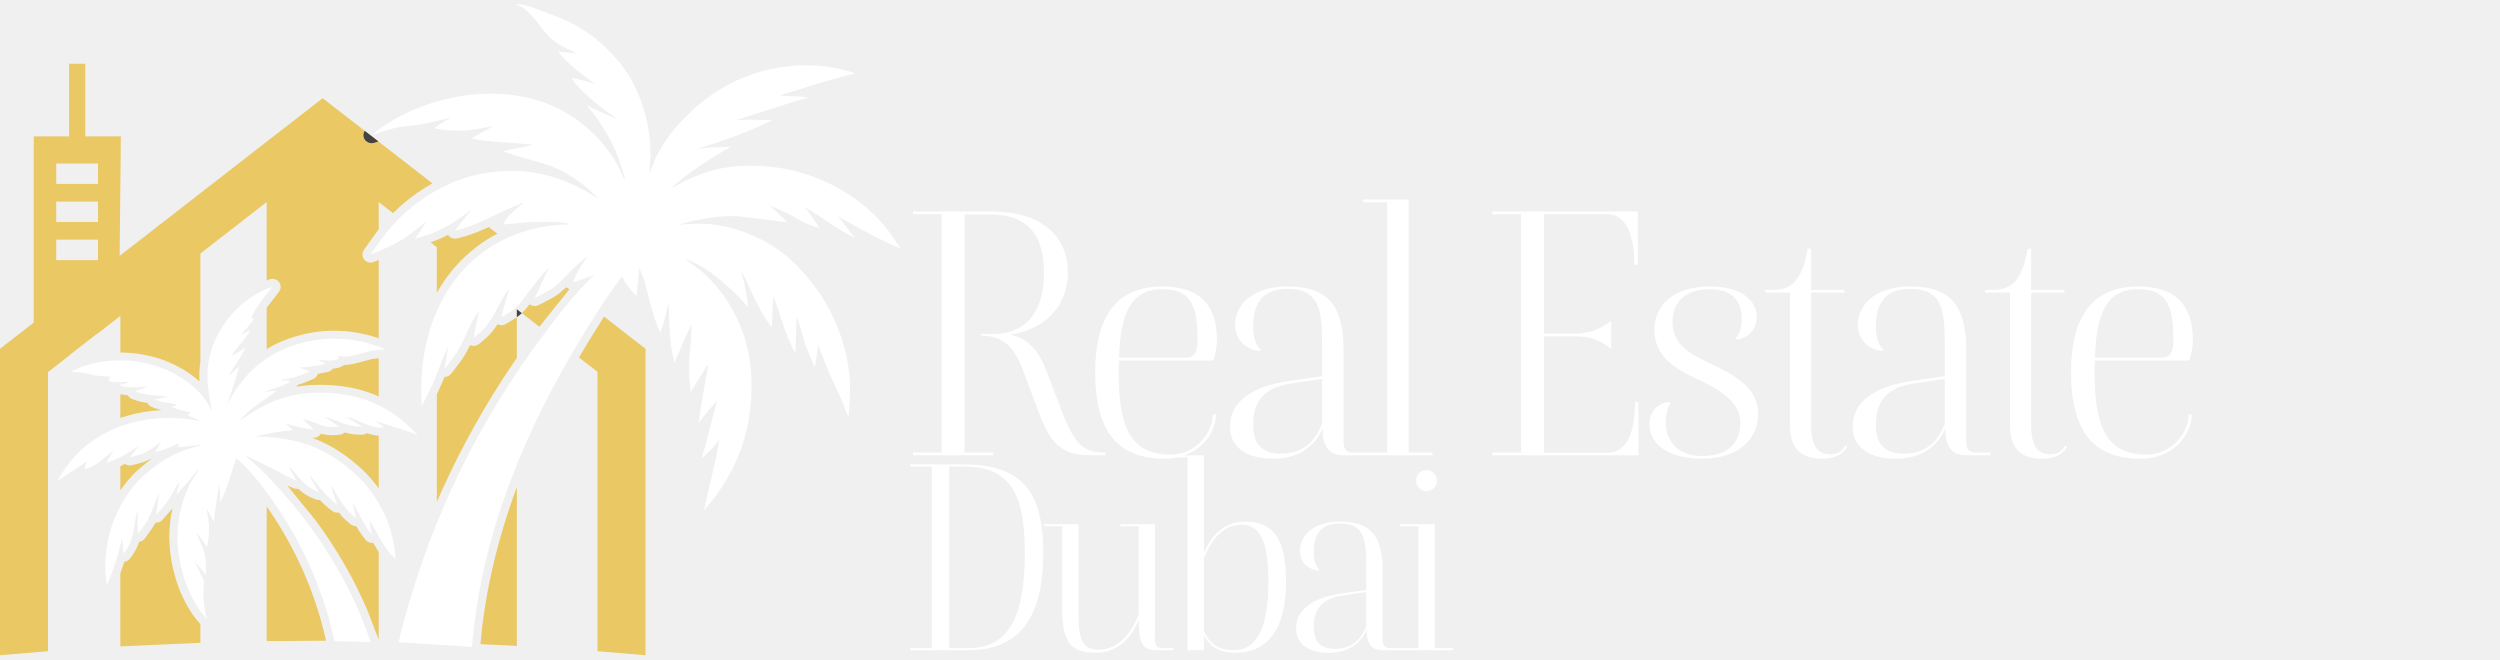
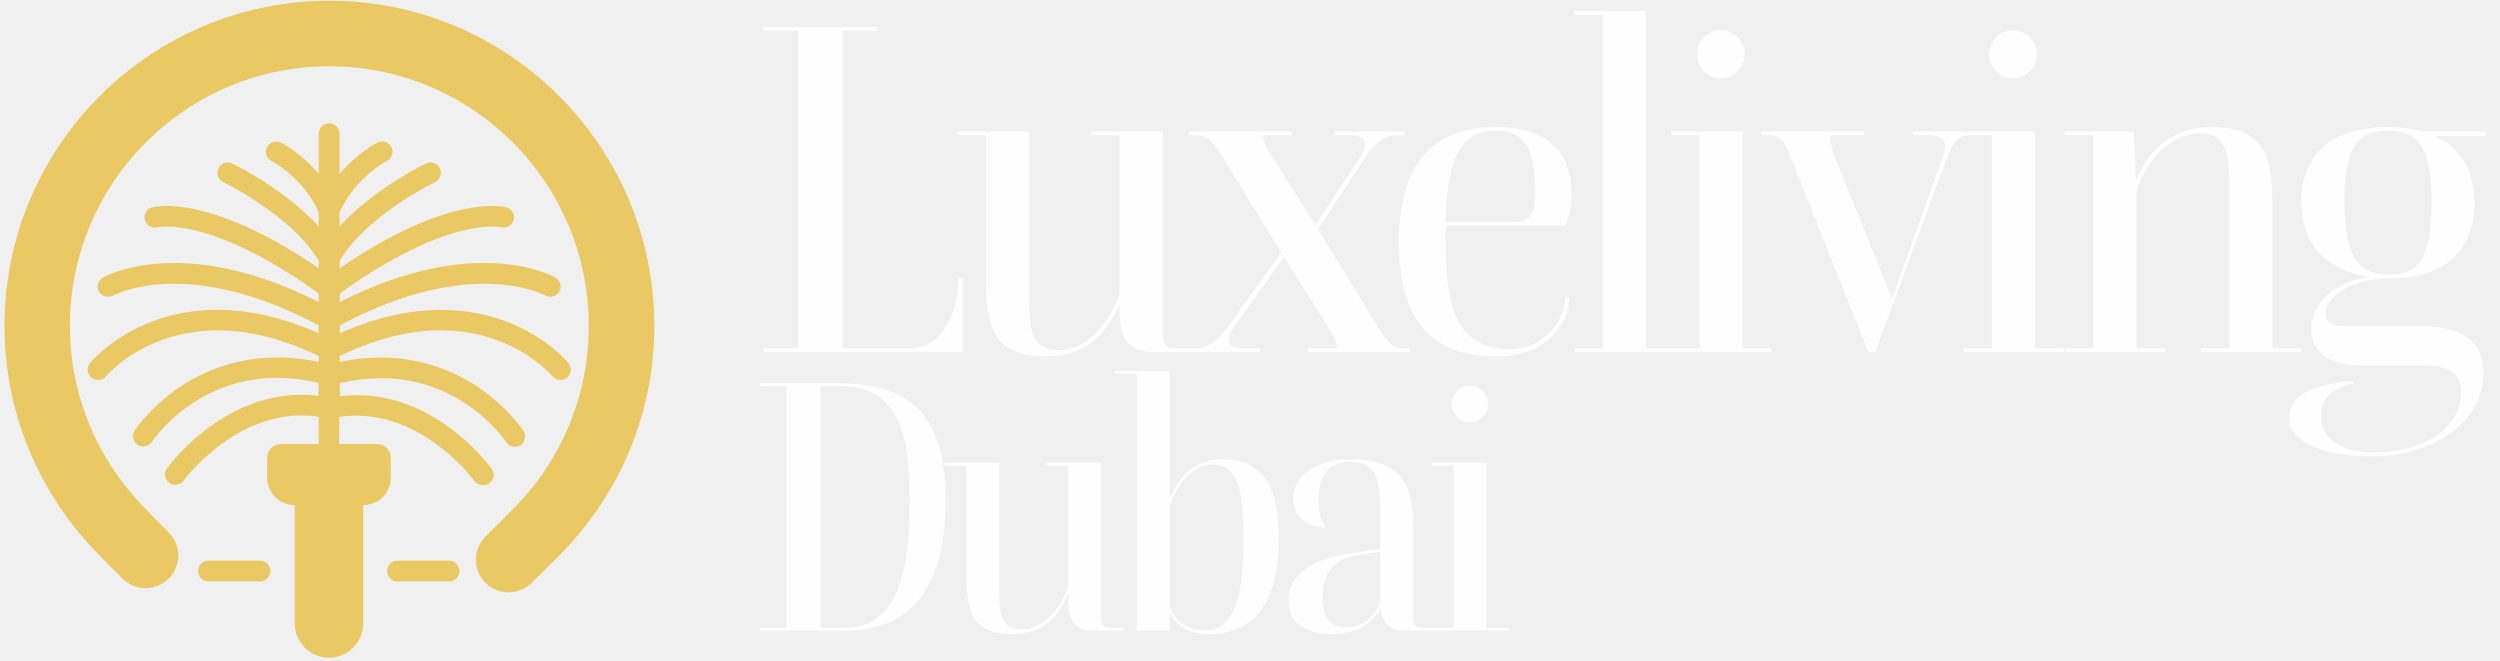
- <svg xmlns="http://www.w3.org/2000/svg" width="220" height="58" fill="none">
-   <g clip-path="url(#A)">
-     <g fill="#eac863">
-       <path d="M42.299 56.464c.4-4.409 1.47-8.981 3.182-13.595v13.972l-.989-.052-2.213-.103.02-.223zm-13.767-.762l.16.68h-.288l-4.937.04V44.555l.316.468.584.889.557.916.53.934.494.944.465.962.153.333.281.638.403.989.37 1.003.338 1.013.304 1.02.271 1.037zm4.146-24.092l.647-.093v3.369a10.69 10.69 0 0 0-1.406-.52 12.76 12.76 0 0 0-3.063-.49l-.724-.015-.962.032-1.085.125.05-.072a.52.52 0 0 0 .037-.065c.441-.124.851-.299 1.251-.468l.136-.058c.2-.085.347-.252.407-.452l.904-.183a.71.71 0 0 0 .414-.276c.393-.03.697-.123.942-.283l.066-.048.071.001c.441 0 .985-.142 1.55-.303l.097-.027.67-.175zm-.393 6.51c.326.11.67.199 1.041.225v4.634l-.161-.218-.178-.231-.186-.225-.188-.22-.191-.213-.17-.18-.033-.035-.064-.065-.131-.131-.163-.157-.05-.046-.136-.125-.078-.07c-1.321-1.174-2.67-2.002-4.124-2.529l-.041-.016.136.011h.054a.72.72 0 0 0 .628-.365c.28.079.598.132.998.132a5.31 5.31 0 0 0 .677-.046.72.72 0 0 0 .407-.193c.402.116.849.197 1.385.197l.17-.003a.73.73 0 0 0 .401-.132v.001zm.543 9.65l.497.799v7.739c-.002-.008-.004-.017-.007-.025l-.941-2.469c-1.171-2.776-2.71-5.463-4.575-7.984l-2.528-3.11.555.245a.7.7 0 0 0 .271.053c.048 0 .096-.004.141-.014a4.03 4.03 0 0 0 .578.466 4.46 4.46 0 0 0 1.013.492c.079.027.159.041.239.041a.66.66 0 0 0 .077-.004c.3.317.645.637 1.089.969.128.096.281.144.435.144a.81.81 0 0 0 .143-.014 5.5 5.5 0 0 0 1.082 1.065c.127.093.277.141.428.141l.03-.001c.237.425.5.837.838 1.224a.72.72 0 0 0 .545.247l.088-.004zm-22.237-6.744l.411-.204a.73.73 0 0 0 .431.142c.059 0 .117-.007.176-.023.836-.207 1.262-.34 1.66-.556l.036.021-.314.237-.952.793c-.01.008-.02.017-.029.027-.531.523-1.005 1.091-1.419 1.697v-2.133zm2.762-4.867c-.952.107-1.881.317-2.762.62v-2.094c.214.049.433.083.658.103.076.134.196.244.345.309.477.201.937.299 1.376.358.066.132.174.247.314.318a3.53 3.53 0 0 0 .954.314l-.885.072zm2.143 14.882c.465 1.499 1.242 2.91 2.138 3.886v1.639l-7.044.319v-6.428l.353-1.022a.73.73 0 0 0 .484-.264c.412-.509.658-1.006.818-1.491.191-.024.37-.123.49-.282.357-.474.681-.916.951-1.406l.061.003a.73.73 0 0 0 .53-.23l.054-.058.857-.981c-.471 2.008-.368 4.123.308 6.314zm22.56-34.904a15.84 15.84 0 0 0-3.472 2.619l-1.259-.979v2.398L32.086 21.9l-.06.089-.014.021c-.173.261-.153.603.049.843.14.166.344.257.554.257a.72.72 0 0 0 .276-.054l.435-.179v6.887c-.484-.165-.974-.299-1.462-.402-.812-.172-1.639-.258-2.455-.258a11.53 11.53 0 0 0-2.331.234 12.51 12.51 0 0 0-2.133.64c-.517.206-1.009.451-1.477.734v-3.631l1.056-1.371c.211-.242.233-.593.053-.86-.137-.2-.363-.314-.598-.314a.76.76 0 0 0-.229.037l-.283.1v-6.896l-5.832 4.531v9.477a8.66 8.66 0 0 0-.081 1.771c-1.075-.95-2.487-1.722-3.923-2.116-.007-.003-.014-.004-.021-.006a11.76 11.76 0 0 0-3.018-.42v-3.242l-.116.09-1.98 1.539L6.182 31.2l-1.956 1.52v24.585L0 57.659V30.693l2.969-2.308 7.56-5.874.061-.048 1.62-1.251 11.255-8.746 1.506-1.167 3.423-2.656 3.422 2.656.278.216 1.201.928.029.023 4.731 3.672zm5.705 4.427c-1.203.628-2.298 1.447-3.281 2.455a13.05 13.05 0 0 0-2.041 2.765v-4.031l-.545-.424c.571-.199 1.063-.416 1.527-.661a.73.73 0 0 0 .612.335.71.71 0 0 0 .153-.015c1.012-.217 1.937-.596 2.822-1.006l.752.583zm1.1 7.736l.62-.39v3.586l-.368.538-.879 1.325-.717 1.134-.091.145-.037.062-.824 1.36-.789 1.378-.762 1.399-.067.125-.664 1.279-.697 1.42-.671 1.439-.475 1.077V34.71l.066-.137.49-1.107.118-.296h.007a.72.72 0 0 0 .565-.271l.056-.069.677-.871c.298-.404.524-.759.712-1.115l.241-.482a.73.73 0 0 0 .777-.087l.05-.041c.354-.286.721-.583 1.046-.967a6.63 6.63 0 0 0 .538-.734.72.72 0 0 0 .737-.025l.343-.209zm5.227-2.82l-2.624 3.273-.485-.376-1.058-.82a5.97 5.97 0 0 0 .685-.788c.131.107.294.162.46.162a.73.73 0 0 0 .355-.093l.54-.282c.442-.224.901-.455 1.309-.785l.56-.493.039.03.211.165.008.007zm6.717 5.212v26.967l-4.226-.352V32.721l-1.627-1.263.781-1.312 1.423-2.285 2.585 2.005 1.064.826z" />
+ <svg xmlns="http://www.w3.org/2000/svg" width="996" height="263" viewBox="0 0 996 263" fill="none">
+   <g clip-path="url(#clip0_149_220)">
+     <g clip-path="url(#clip1_149_220)">
+       <path fill-rule="evenodd" clip-rule="evenodd" d="M-18.113 117.333C-11.094 41.136 53.189 -18.739 131.251 -18.748C131.245 -18.748 131.239 -18.748 131.233 -18.748C53.088 -18.748 -11.099 41.017 -18.113 117.333ZM142.712 -18.315C220.059 -12.444 281.206 52.432 281.216 131.252C281.216 131.246 281.216 131.24 281.216 131.235C281.216 52.264 220.182 -12.452 142.712 -18.315ZM83.046 231.639H103.591C105.874 231.639 107.728 229.784 107.728 227.501C107.728 225.219 105.874 223.364 103.591 223.364H83.046C80.764 223.364 78.909 225.219 78.909 227.501C78.909 229.784 80.764 231.639 83.046 231.639ZM158.376 231.639H178.921C181.204 231.639 183.058 229.784 183.058 227.501C183.058 225.219 181.204 223.364 178.921 223.364H158.376C156.094 223.364 154.239 225.219 154.239 227.501C154.239 229.784 156.094 231.639 158.376 231.639ZM188.901 191.468L188.908 191.477C189.693 192.619 190.977 193.189 192.546 193.261C193.402 193.261 194.258 192.975 194.971 192.476C196.826 191.192 197.254 188.624 195.899 186.769C195.883 186.75 195.851 186.706 195.801 186.64C194.913 185.462 188.594 177.072 177.994 169.577C164.511 160.018 149.888 156.024 135.406 157.878V152.671C153.383 148.462 169.79 150.959 184.2 159.947C195.685 167.152 201.606 175.997 201.677 176.14C202.462 177.353 203.746 177.995 205.101 177.995C205.814 177.995 206.599 177.781 207.312 177.353C209.238 176.069 209.738 173.572 208.525 171.646L208.517 171.634C208.136 171.061 201.645 161.308 188.837 153.17C177.708 146.108 159.66 139.117 135.335 144.182V141.828C158.305 130.771 179.42 128.631 198.11 135.55C211.881 140.62 219.335 149.045 220.03 149.831C220.059 149.864 220.076 149.883 220.081 149.889C220.937 150.887 222.079 151.387 223.291 151.387C224.219 151.387 225.146 151.101 225.931 150.459C227.643 149.033 227.928 146.465 226.502 144.681L226.499 144.679C226.111 144.212 217.694 134.111 201.463 127.989C187.553 122.781 165.082 119.571 135.406 132.768V129.63C162.3 115.22 182.916 112.652 195.613 113.08C209.269 113.57 216.875 117.497 217.284 117.709L217.299 117.717C219.225 118.787 221.793 118.073 222.863 116.147C223.934 114.221 223.291 111.724 221.294 110.583C219.939 109.798 189.122 93.034 135.335 120.356V116.932C178.35 86.044 199.18 90.395 199.608 90.538C201.748 91.109 204.031 89.824 204.602 87.684C205.244 85.473 203.96 83.19 201.748 82.62C200.821 82.334 179.206 76.841 135.335 106.874V103.877C140.471 95.103 149.674 87.399 157.734 81.835C165.836 76.248 172.844 72.78 173.267 72.57L173.285 72.561C175.354 71.563 176.21 69.137 175.212 67.069C174.213 65 171.787 64.144 169.719 65.142C168.649 65.642 148.675 75.415 135.264 90.252V84.474C141.827 70.493 153.882 64.215 154.096 64.144C156.094 63.145 156.95 60.72 155.951 58.651C154.952 56.654 152.456 55.797 150.458 56.796C149.959 57.01 142.397 60.862 135.264 69.351V53.301C135.264 51.018 133.409 49.163 131.126 49.163C128.844 49.163 126.989 51.018 126.989 53.301V69.351C119.927 60.862 112.294 57.01 111.866 56.796C109.868 55.797 107.372 56.654 106.373 58.651C105.374 60.648 106.159 63.145 108.228 64.144C108.231 64.147 108.268 64.168 108.335 64.205C109.55 64.878 120.769 71.088 126.989 84.474V90.252C113.759 75.692 94.278 66.009 92.61 65.18C92.578 65.164 92.553 65.152 92.534 65.142C90.465 64.144 88.04 65 87.041 67.069C86.043 69.137 86.898 71.563 88.967 72.561C88.971 72.563 88.978 72.567 88.988 72.572C89.888 73.016 116.555 86.182 126.989 103.877V106.874C83.118 76.841 61.503 82.334 60.576 82.62C58.436 83.19 57.08 85.473 57.722 87.684C58.293 89.824 60.504 91.109 62.716 90.538C62.93 90.466 83.76 85.83 126.989 116.932V120.356C73.131 93.034 42.385 109.798 41.03 110.583C39.032 111.653 38.391 114.15 39.461 116.147C40.531 118.073 43.027 118.787 45.025 117.717C45.03 117.717 45.07 117.697 45.146 117.66C46.169 117.164 53.626 113.545 66.711 113.08C79.48 112.652 100.096 115.22 126.918 129.63V132.768C97.242 119.571 74.772 122.71 60.861 127.989C44.63 134.111 36.213 144.212 35.825 144.679L35.822 144.681C34.396 146.465 34.681 149.033 36.393 150.459C37.178 151.101 38.105 151.387 39.032 151.387C40.245 151.387 41.458 150.887 42.243 149.889C42.245 149.887 42.253 149.877 42.269 149.859C42.766 149.29 50.298 140.673 64.214 135.55C82.904 128.702 104.019 130.771 126.989 141.828V144.182C102.592 139.046 84.473 146.037 73.345 153.099C60.59 161.132 54.1 170.906 53.669 171.555L53.656 171.575C52.444 173.429 52.943 175.997 54.869 177.21C55.511 177.638 56.296 177.852 57.08 177.852C58.364 177.852 59.72 177.21 60.505 175.997C60.508 175.994 60.529 175.964 60.568 175.91C61.234 174.964 67.119 166.619 77.982 159.804C92.391 150.816 108.87 148.319 126.918 152.528V157.736C112.508 155.881 97.884 159.876 84.402 169.435C73.801 176.929 67.482 185.319 66.595 186.497C66.545 186.564 66.512 186.607 66.497 186.626C65.141 188.41 65.569 190.978 67.424 192.333C68.209 192.833 68.993 193.118 69.849 193.118C71.133 193.118 72.417 192.547 73.202 191.406L73.209 191.396C73.705 190.73 95.595 161.333 126.989 166.01V176.925H111.866C108.87 176.925 106.444 179.35 106.444 182.346V190.407C106.444 196.328 111.295 201.179 117.216 201.179H117.43V248.403C117.43 255.893 123.565 262.028 131.055 262.028C138.545 262.028 144.68 255.964 144.68 248.403V201.179H144.894C150.815 201.179 155.666 196.399 155.666 190.407V182.346C155.666 179.35 153.24 176.925 150.244 176.925H135.121V166.082C137.404 165.725 139.687 165.582 141.898 165.582C169.603 165.582 188.439 190.849 188.901 191.468ZM218.298 225.789L222.792 221.295C247.189 196.827 260.671 164.37 260.671 129.772C260.671 58.366 202.676 0.299 131.269 0.299C59.862 0.299 1.796 58.366 1.796 129.772C1.796 146.536 5.006 162.943 11.14 178.137C17.275 193.403 26.335 207.385 37.962 219.512L44.169 225.932C44.311 226.075 44.454 226.217 44.668 226.36L48.806 230.498C51.231 232.923 54.512 234.278 58.008 234.278C61.503 234.278 64.785 232.923 67.21 230.498C72.275 225.433 72.275 217.158 67.21 212.093L60.932 205.816L56.724 201.393C38.105 182.061 27.833 156.594 27.833 129.772C27.833 72.775 74.201 26.407 131.198 26.407C188.195 26.407 234.562 72.775 234.562 129.772C234.562 157.379 223.862 183.345 204.316 202.891L193.402 213.805C188.337 218.87 188.337 227.145 193.402 232.21C195.899 234.706 199.323 235.99 202.604 235.99C205.886 235.99 209.238 234.778 211.807 232.21L218.155 225.932C218.183 225.905 218.21 225.888 218.233 225.874C218.271 225.85 218.298 225.833 218.298 225.789Z" fill="#EAC863" />
+       <path d="M253.79 128.626C253.79 161.012 241.163 191.473 218.265 214.371L213.699 218.937L213.557 219.079L207.351 225.286C205.496 227.14 202.428 227.14 200.502 225.286C198.648 223.431 198.648 220.363 200.502 218.437L211.417 207.523C232.461 186.479 244.088 158.444 244.088 128.626C244.088 67.064 194.011 17.058 132.52 17.058C71.029 17.058 20.952 67.135 20.952 128.626C20.952 157.588 32.009 185.052 52.125 205.954L56.405 210.376C56.405 210.376 56.477 210.376 56.477 210.448L62.754 216.797C64.609 218.651 64.609 221.719 62.754 223.645C60.899 225.5 57.832 225.5 55.906 223.645L51.34 219.079C51.198 218.937 51.055 218.794 50.912 218.723L45.134 212.731C23.306 190.046 11.25 160.156 11.25 128.698C11.25 61.856 65.608 7.499 132.449 7.499C199.29 7.499 253.79 61.785 253.79 128.626Z" fill="#EAC863" />
+       <path d="M147.481 185.129V190.408C147.481 191.834 146.269 192.976 144.913 192.976H117.164C115.737 192.976 114.596 191.763 114.596 190.408V185.129H147.481Z" fill="#EAC863" />
+       <path d="M136.394 201.25V248.473C136.394 251.47 133.968 253.895 130.972 253.895C127.976 253.895 125.551 251.47 125.551 248.473V201.25H136.394Z" fill="#EAC863" />
    </g>
-     <path d="M34.777 48.922l.02.27c-1.068-.975-1.53-2.208-2.255-3.409.036.437.066.862.197 1.282-.427-.489-.731-1.048-1.026-1.616l-.687-1.246.301 1.391c-1.033-.76-1.585-1.912-2.233-2.977.16.603.38 1.196.578 1.785-1.142-.852-1.546-1.585-2.44-2.621.22.559.495 1.016.838 1.512a3.71 3.71 0 0 1-.851-.412c-.708-.469-1.028-1.086-1.746-1.784l-.069-.065c.191.441.455.86.695 1.275-.698-.282-1.35-.672-2.02-1.019l-2.567-1.265 1.674 1.511c1.472 1.501 2.821 3.07 4.033 4.713 1.811 2.449 3.32 5.059 4.493 7.839l.922 2.421-.922-.031-2.278-.063-.204-.882-.276-1.055-.311-1.044-.345-1.034-.377-1.024-.41-1.009-.29-.658-.156-.34-.475-.984-.507-.965-.538-.951-.568-.934-.6-.913c-1.015-1.527-2.194-3.089-3.585-4.3-.388 1.171-.864 2.845-1.418 3.903.012-.554-.014-1.086-.108-1.636l-.46 3.349-.248-.509a4.98 4.98 0 0 0-.395-.682c.274 1.38.33 2.004.056 3.38-.304-.426-.591-.886-.945-1.27.267.731.718 1.551.814 2.318.06.481.027.998.026 1.484-.131-.211-.276-.417-.431-.613a6.47 6.47 0 0 0-.5-.559l.761 1.64c-.099 1.207-.059 2.202.273 3.373-.921-.981-1.637-2.4-2.031-3.672-.835-2.704-.78-5.45.438-8.042.256-.54.611-.995.889-1.513-.3.244-.56.638-.811.936l-1.179 1.326.298-1.15c-.364.433-.59.964-.882 1.443-.327.534-.767.996-1.192 1.453l.254-1.901c-.216.466-.377.955-.565 1.432l-.207.49c-.28.607-.668 1.136-1.071 1.668-.079-.686-.036-1.405-.056-2.095-.397 1.464-.223 2.594-1.236 3.848a10.79 10.79 0 0 0-.14-1.34c-.321 1.596-.724 2.624-1.315 4.134-.107-.554-.15-1.098-.146-1.661.014-2.955 1.121-5.797 3.251-7.895l.918-.764c1.373-1.068 2.528-1.571 4.455-2.074-.408.015-2.083.286-2.297.218a1.86 1.86 0 0 0 .191-.275c-.174-.047-1.049.404-1.276.483-.277.097-.568.161-.854.231l.547-.92-.767.559c-.571.417-.792.527-2.003.829l.795-1.013c-.934.606-1.791 1.171-2.869 1.503.183-.397.398-.727.667-1.071-.48.304-.885.686-1.34 1.019-.29.213-.901.611-1.265.555l.228-.652-.4.295-2.188 1.441c.588-1.078 1.301-2.021 2.188-2.817.383-.345.798-.661 1.251-.95 1.48-.943 3.186-1.504 4.938-1.701a13.01 13.01 0 0 1 4.143.2c-.32-.199-.687-.335-1.023-.509l-.016-.052c.094-.059.178-.121.265-.189-.066-.059-1.332-.289-1.666-.472.08-.107.311-.127.444-.164l-.007-.037c-.659-.237-1.303-.166-1.959-.502l1.201-.202c-.477-.086-.932-.107-1.38-.148-.518-.049-1.028-.124-1.556-.348.388-.114.727-.244 1.084-.433-.901.087-1.642.175-2.525-.101.304-.065.614-.128.894-.259l-.054.021-.03-.056c-.475.014-1.118.09-1.567-.042-.12-.035-.077-.007-.14-.117.086-.09.15-.159.201-.272-.073-.038-1.329-.107-1.623-.173l.029-.01a6.32 6.32 0 0 0-.901-.192 9.08 9.08 0 0 0-1.009-.079 8.22 8.22 0 0 1 1.009-.447c1.963-.719 4.174-.71 6.188-.158 1.632.448 3.42 1.506 4.47 2.835.253.321.451.695.652 1.054l.11.197-.11-.55c-.328-1.695-.467-3.151 0-4.723.131-.445.314-.902.552-1.375.995-1.957 2.749-3.616 4.865-4.316-.323.369-1.884 2.349-1.859 2.787l.238-.045c-.143.413-.847 1.076-1.123 1.515l.794-.462c-.511.995-1.188 1.456-1.626 2.271.415-.203.811-.48 1.205-.723-.391.909-1.038 1.678-1.515 2.548l.955-.906c-.258 1.167-.721 2.301-1.062 3.449 1.091-2.269 2.852-4.099 5.229-5.046a11.72 11.72 0 0 1 2.009-.602c1.495-.303 3.002-.292 4.493.023.748.158 1.49.39 2.224.699a11.38 11.38 0 0 0-1.382.155c-.221.041-.521.128-.842.218-.55.155-1.154.317-1.499.265-.173-.027-.358-.083-.521-.007l.128.103.006.079c-.44.289-1.349.145-1.85.108l.721.352c-.501.12-.985.204-1.477.258l-.845.065.845.331.053.021-.053.023c-.48.203-.965.414-1.475.531l-.955.178.016.065c.223-.008.534-.047.721.068-.19.296-1.877.783-2.288.921l1.095-.086c-1.128.882-2.294 1.495-3.243 2.603l1.689-1.046c1.449-.838 2.879-1.248 4.443-1.358a14.4 14.4 0 0 1 1.602-.016c1.039.047 1.999.199 2.891.461 1.926.565 3.555 1.642 5.055 3.266-1.193-.519-2.483-.812-3.709-1.248.226.189.47.354.707.527l-.073.053c-.718.032-1.348-.248-1.979-.52-.37-.158-.741-.314-1.132-.404l-.1-.023c.39.273.821.51 1.233.755l.153.09-.153.003c-1.308 0-1.977-.55-3.225-.892l1.341.893c-1.335.171-1.702-.24-2.608-.506-.178-.053-.377-.101-.605-.138l.605.534.397.383-.397-.044c-.701-.097-1.365-.299-2.057-.483l.605.576c-1.153.079-2.257.316-3.382.554 1.81.025 3.375.241 4.832.774 1.353.492 2.617 1.257 3.893 2.391l.201.185.197.189.191.192.187.199.181.201.178.207.171.209.166.214.161.218.157.223.148.225.146.23.14.231.131.238.129.24.12.242.117.245.108.247.103.249.096.255.091.254.084.258.077.259.07.261.066.262.059.264.051.265.044.268.039.268.033.268.024.269-.007.006z" fill="#fff" />
-     <g fill="#424242">
-       <path d="M32.077 12.241a.7.7 0 0 1 .019-.727l1.201.928-.366.124c-.076.024-.151.035-.227.035-.253 0-.495-.133-.627-.361zM45.92 27.557c-.007.008-.016.015-.023.022-.13.12-.271.228-.417.33v-.693l.44.341zm4.159-2.084a.73.73 0 0 1-.203-.154l.203.154z" />
-     </g>
-     <path d="M75.934 20.27l-2.177-1.223 1.456 1.863c-1.579-.723-2.861-1.826-4.368-2.652.424.603.914 1.177 1.269 1.822l-1.075-.362c-.478-.211-.928-.504-1.386-.751-.618-.33-1.245-.611-1.894-.872l1.547 1.47-4.287-.533c-1.785-.097-3.626.261-5.335.748.884-.059 1.749-.135 2.638-.066 2.458.194 5.032 1.27 6.917 2.838.66.548 1.265 1.203 1.82 1.852 2.134 2.484 3.523 5.817 3.723 9.072.067 1.089-.026 2.16-.113 3.244-.253-.519-.425-1.085-.652-1.616l-1.094-2.38-.922-2.352-.298 1.988-.807-1.94c-.27-.837-.445-1.73-.794-2.539l-.104 3.182c-.906-1.529-1.298-3.324-1.923-4.971-.12.896-.108 1.825-.134 2.727-.777-.95-1.369-2.159-1.882-3.269-.247-.536-.471-1.171-.819-1.647.27 1.05.507 2.077.594 3.16-.749-.996-2.617-2.657-3.652-3.328-.617-.403-1.276-.724-1.96-.998l1.422 1.048c2.592 2.225 4.229 5.57 4.45 8.943.301 4.612-1.031 8.683-4.136 12.17.414-2.083 1.025-4.138 1.35-6.232-.441.634-.989 1.158-1.565 1.671.507-1.667.894-3.387 1.363-5.068-.587.595-1.104 1.301-1.636 1.945.238-1.732.57-3.431.868-5.152-.201.245-.367.513-.538.778-.327.558-.682 1.105-1.026 1.653-.074-.807-.156-1.605-.128-2.418.04-1.167.22-2.329.201-3.499-.584 1.076-.982 2.246-1.503 3.354-.087-.512-.237-1.015-.3-1.53-.151-1.223-.15-2.495-.203-3.726-.22.875-.415 1.764-.729 2.611-.542-1.13-.822-2.349-1.141-3.551-.196-.726-.347-1.488-.742-2.136a28.91 28.91 0 0 1-.22 2.48c-.435-.495-.889-.995-1.181-1.589-.029-.062-.056-.12-.078-.179l-.722.971c-1.029 1.458-1.981 2.979-2.909 4.502-2.386 3.923-4.497 8.07-6.137 12.382-1.745 4.589-2.956 9.36-3.398 14.239l-.046.53-5.663-.371-.795-.042c.23-1.02.504-2.035.795-3.042l.381-1.277.472-1.495.505-1.485.537-1.477.57-1.463.601-1.45.63-1.439.665-1.425.691-1.409.655-1.264.07-.132.752-1.38.782-1.365.814-1.346.124-.2.715-1.13.869-1.31.896-1.292.927-1.275c1.46-1.991 2.996-3.942 4.748-5.68-.605.269-1.242.478-1.871.661.363-.886.734-1.551 1.35-2.288-1.172.733-1.896 1.822-2.945 2.669-.513.413-1.175.675-1.749.999.473-.961.751-1.761 1.309-2.732-.772.723-1.392 1.599-2.031 2.435-.293.386-.577.805-.935 1.136s-.864.588-1.279.852c.173-.858.448-1.705.694-2.546-.824 1.061-1.261 2.421-2.13 3.447-.295.348-.648.627-1.001.913.126-.809.275-1.599.492-2.39-.754.947-1.134 2.124-1.692 3.179-.191.362-.417.7-.657 1.026-.23.31-.471.611-.715.917.097-.428.151-.868.214-1.305.033-.227.067-.452.11-.674a12.41 12.41 0 0 0-.258.558c-.311.71-.57 1.443-.861 2.164-.15.362-.307.719-.472 1.071-.231.492-.48.975-.747 1.451l-.033-1.13a16.58 16.58 0 0 1 .004-.921 17.66 17.66 0 0 1 .537-3.854c.601-2.357 1.712-4.594 3.383-6.307 2.475-2.541 5.655-3.713 9.185-3.772-1.092-.445-4.628-.135-5.911.021.378-.809 1.158-1.392 1.844-1.935-2.106.703-3.894 1.997-6.084 2.466.481-.64.991-1.257 1.492-1.878-1.82 1.347-2.767 1.992-4.991 2.584.331-.517.701-1.008 1.028-1.53-.614.459-1.188.968-1.826 1.396-.959.641-2.054 1.096-3.121 1.534l.066-.097c.597-.876 1.229-1.778 1.949-2.562 1.98-2.156 4.785-3.888 7.702-4.444 3.853-.733 7.216.11 10.426 2.263-1.46-1.498-3.058-2.622-5.098-3.224-1.128-.332-2.276-.602-3.375-1.026.867-.269 1.79-.307 2.638-.583-1.813-.187-3.606-.193-5.406-.533.598-.462 1.305-.712 1.922-1.134-1.901.465-3.303.607-5.235.22.471-.345.972-.64 1.479-.934-.834.178-1.657.411-2.492.569-.758.144-1.533.168-2.288.314-.745.145-1.472.427-2.194.662 1.195-1.009 2.705-1.857 4.166-2.429 3.695-1.444 8.047-1.75 11.752-.148 2.675 1.154 5.154 3.566 6.214 6.277.036.092.071.176.121.261.003-.017.006-.035.006-.049.013-.297-.153-.706-.24-1-.614-2.085-1.7-3.848-3.072-5.526.888.445 1.823.823 2.728 1.237-1.328-.936-3.221-2.308-4.087-3.642.742.101 1.389.28 2.09.527-1.213-.881-2.338-1.688-3.289-2.859.561.066 1.119.08 1.677.179-.677-.358-1.568-.712-2.137-1.202C47.494 2.534 46.904.97 45.38.341c.016 0 .033-.003.047 0 .725.025 1.492.344 2.17.586 2.921 1.033 4.51 1.883 6.611 4.216 1.95 2.169 2.941 5.201 3.031 8.073.02.709-.056 1.429-.096 2.136l.209-.616c1.175-3.208 4.347-6.203 7.442-7.639 3.172-1.474 7.145-1.826 10.467-.64a67.36 67.36 0 0 0-5.048 1.453c-.52.17-1.068.29-1.573.504.814.065 1.696.021 2.494.179-.702.152-1.398.395-2.084.614l-4.268 1.364c1.052-.072 2.129-.013 3.185 0-2.002 1.009-4.38 1.86-6.535 2.5.959-.103 1.93-.124 2.896-.152-1.576.847-4.027 2.449-5.298 3.678 2.443-1.395 4.423-2.056 7.263-2.014a16.09 16.09 0 0 1 1.646.103 15.77 15.77 0 0 1 1.626.266c3.072.695 6.056 2.363 8.11 4.739.582.676 1.086 1.433 1.562 2.183a42.86 42.86 0 0 1-3.3-1.606l-.001.001z" fill="#fff" />
-     <path d="M7.506 12.001v-6.39H6.084v6.39H2.969v28.091l1.141.023v-7.296l.116-.09.15-.115.043-.034 1.773-1.378H4.853v-1.799h3.65l.57-.442 1.402-1.089v-.007l.054-5.353.106-10.509H7.506zm-2.557 2.388h3.676v1.799H4.949v-1.799zm0 3.351h3.676v1.798H4.949V17.74zm0 3.348h3.676v1.801H4.949v-1.801z" fill="#eac863" />
  </g>
-   <g fill="#fff">
-     <path d="M80.345 18.849v-.24h6.813c4.712 0 6.813 2.341 6.813 5.342 0 3.271-2.371 5.132-5.072 5.492 1.29.33 2.341.99 3.181 3.181l1.35 3.541c1.201 3.181 2.071 3.631 3.841 3.661v.24h-1.17c-2.251 0-3.451-.6-4.532-3.361l-1.621-4.322c-.66-1.681-1.561-2.851-3.631-2.851v-.15h1.11c3.091 0 4.442-2.251 4.442-5.342 0-2.521-.75-5.162-4.712-5.162h-2.281v20.948h2.521v.24h-7.053v-.24h2.521V18.849h-2.521zm16.03 13.925c0-5.282 2.161-7.563 5.913-7.563 3.481 0 4.801 1.861 4.801 4.682 0 .63-.12 1.32-.33 1.831h-8.283c-.03.27-.03.72-.03 1.05 0 4.592.93 7.233 4.532 7.233 2.311 0 3.751-1.981 3.751-3.541h.27c0 1.711-1.56 3.901-4.501 3.901-3.992 0-6.123-2.221-6.123-7.593zm5.913-7.323c-2.821 0-3.692 2.191-3.812 6.032h5.822c.841 0 1.081-.57 1.081-1.471 0-2.611-.27-4.562-3.091-4.562zm16.005 14.615c-1.441 0-1.861-.81-1.921-2.341-.6 1.471-2.041 2.641-4.291 2.641-2.491 0-3.842-1.05-3.842-2.851 0-2.101 1.861-3.511 5.222-3.992l2.881-.42v-2.581c0-3.091-.12-5.102-3.031-5.102-2.581 0-3.031 1.741-3.031 3.331 0 .75.12 1.5.66 2.041l-.09.09c-1.35-.15-2.161-1.08-2.161-2.341 0-1.471 1.261-3.331 4.622-3.331 3.721 0 4.922 1.861 4.922 5.702v7.833c0 .6.09 1.08.84 1.08h1.291v.24h-2.071zm-8.013-2.701c0 1.501.54 2.551 2.491 2.551 1.741 0 2.941-.93 3.571-2.641v-3.931l-2.821.42c-2.551.39-3.241 1.861-3.241 3.601zm15.781 2.461v.24h-6.092v-.24h2.101V17.798h-2.101v-.24h3.991v22.268h2.101zm17.825-4.442h.3v4.682H131.34v-.24h2.521V18.849h-2.521v-.24h12.785v4.682h-.3c0-2.221-.54-4.442-2.401-4.442h-5.552v10.504h2.581c1.53 0 2.341-.39 3.331-1.11v2.461c-1.05-.81-1.801-1.11-3.331-1.11h-2.581v10.234h5.612c1.891 0 2.401-2.221 2.401-4.442zm5.908 4.742c2.161 0 3.361-1.05 3.361-2.941 0-1.561-1.35-2.671-3.511-3.691-2.191-1.02-4.052-2.041-4.052-4.502 0-2.071 1.621-3.781 4.862-3.781 2.881 0 4.142 1.29 4.142 2.671 0 1.351-1.111 1.981-1.771 1.981l-.09-.09c.39-.42.54-1.02.54-1.681 0-1.2-.48-2.641-2.821-2.641-2.401 0-3.271 1.381-3.271 2.851 0 2.041 1.5 2.821 3.451 3.751 2.461 1.14 4.082 2.311 4.082 4.352 0 2.431-1.951 3.962-4.922 3.962-3.271 0-4.652-1.501-4.652-3.061 0-1.14.9-1.921 1.771-1.921l.09.09c-.3.48-.42 1.08-.42 1.651 0 1.531.9 3.001 3.211 3.001zm5.532-14.375v-.24h.69c1.681 0 2.581-.87 3.062-3.631h.3v3.631h2.941v.24h-2.941v11.644c0 1.591.42 2.581 1.68 2.581.63 0 1.051-.24 1.321-.78l.18.09c-.39.72-1.111 1.08-2.251 1.08-1.651 0-2.791-.78-2.791-2.881V25.751h-2.191zm17.766 14.315c-1.44 0-1.86-.81-1.92-2.341-.6 1.471-2.041 2.641-4.292 2.641-2.491 0-3.841-1.05-3.841-2.851 0-2.101 1.86-3.511 5.222-3.992l2.881-.42v-2.581c0-3.091-.12-5.102-3.031-5.102-2.581 0-3.031 1.741-3.031 3.331 0 .75.12 1.5.66 2.041l-.09.09c-1.351-.15-2.161-1.08-2.161-2.341 0-1.471 1.26-3.331 4.622-3.331 3.721 0 4.921 1.861 4.921 5.702v7.833c0 .6.09 1.08.841 1.08h1.29v.24h-2.071zm-8.012-2.701c0 1.501.54 2.551 2.49 2.551 1.741 0 2.942-.93 3.572-2.641v-3.931l-2.821.42c-2.551.39-3.241 1.861-3.241 3.601zm9.607-11.614v-.24h.69c1.681 0 2.581-.87 3.061-3.631h.3v3.631h2.941v.24h-2.941v11.644c0 1.591.42 2.581 1.681 2.581.63 0 1.05-.24 1.32-.78l.18.09c-.39.72-1.11 1.08-2.25 1.08-1.651 0-2.791-.78-2.791-2.881V25.751h-2.191zm7.566 7.023c0-5.282 2.161-7.563 5.912-7.563 3.481 0 4.802 1.861 4.802 4.682 0 .63-.12 1.32-.33 1.831h-8.283c-.03.27-.03.72-.03 1.05 0 4.592.93 7.233 4.531 7.233 2.311 0 3.752-1.981 3.752-3.541h.27c0 1.711-1.561 3.901-4.502 3.901-3.991 0-6.122-2.221-6.122-7.593zm5.912-7.323c-2.821 0-3.691 2.191-3.811 6.032h5.822c.84 0 1.08-.57 1.08-1.471 0-2.611-.27-4.562-3.091-4.562z" />
-     <path d="M80.08 41.052v-.183h4.71c5.099 0 7.02 2.355 7.02 7.774 0 5.259-1.784 8.575-6.562 8.575H80.08v-.183h1.921V41.052H80.08zm4.71 0h-1.258v15.983h1.715c3.704 0 4.939-3.11 4.939-8.392 0-5.305-1.349-7.591-5.396-7.591zm13.811 5.076h3.041v10.084c0 .457.069.823.663.823h.961v.183h-1.555c-1.166 0-1.486-.732-1.486-2.172v-.526c-.892 2.149-2.355 2.927-3.819 2.927-2.241 0-2.927-1.029-2.927-3.841v-7.294h-1.601v-.183h3.041v8.026c0 2.058.297 3.018 1.806 3.018 1.235 0 2.629-.869 3.476-3.11v-7.751h-1.601v-.183zm14.571 5.03c0 4.436-1.784 6.288-4.482 6.288-1.326 0-2.195-.526-2.744-1.532v1.303h-1.44V40.252h-1.601v-.183h3.041v8.597c.663-1.555 1.784-2.767 3.636-2.767 2.515 0 3.59 1.578 3.59 5.259zm-7.226-2.058v6.425c.526 1.189 1.372 1.692 2.607 1.692 2.081 0 3.064-1.966 3.064-6.059 0-3.453-.709-4.985-2.355-4.985-1.578 0-2.584 1.189-3.316 2.927zm15.77 8.117c-1.098 0-1.418-.617-1.463-1.783-.458 1.12-1.555 2.012-3.27 2.012-1.898 0-2.927-.8-2.927-2.172 0-1.601 1.418-2.675 3.979-3.041l2.195-.32v-1.966c0-2.355-.092-3.887-2.31-3.887-1.966 0-2.309 1.326-2.309 2.538 0 .572.091 1.143.503 1.555l-.069.069c-1.029-.114-1.646-.823-1.646-1.784 0-1.12.96-2.538 3.521-2.538 2.836 0 3.75 1.418 3.75 4.345v5.968c0 .457.069.823.64.823h.984v.183h-1.578zm-6.105-2.058c0 1.143.411 1.944 1.898 1.944 1.326 0 2.241-.709 2.721-2.012v-2.995l-2.15.32c-1.943.297-2.469 1.418-2.469 2.744zm9.92-11.936c-.526 0-.915-.434-.915-.937s.389-.915.915-.915.915.412.915.915-.389.938-.915.938zm2.332 13.811v.183h-4.641v-.183h1.6V46.311h-1.6v-.183h3.041v10.907h1.6z" />
-   </g>
+   <path d="M381.735 110.698H383.545V140.203H304.261V138.755H318.018V12.226H304.261V10.778H349.515V12.226H335.758V138.755H362.185C374.856 138.755 381.554 126.446 381.735 110.698ZM434.625 52.411H463.225V132.6C463.225 136.221 463.949 138.755 468.112 138.755H474.81V140.203H459.062C449.468 140.203 446.029 134.772 446.029 124.093V120.834C439.693 136.402 429.194 142.013 417.248 142.013C399.146 142.013 392.811 134.591 392.811 112.508V53.859H381.407V52.411H410.007V120.653C410.007 133.324 412.179 139.479 421.773 139.479C430.461 139.479 440.236 132.781 446.029 117.214V53.859H434.625V52.411ZM487.256 62.91C482.912 55.851 480.739 53.859 476.033 53.859H473.68V52.411H514.589V53.859H503.004C503.366 55.851 504.09 58.023 505.357 60.014L524.002 89.7L541.922 62.548C543.008 60.738 543.913 59.109 543.913 57.661C543.913 55.489 542.103 53.859 538.483 53.859H531.604V52.411H559.48V53.859H556.765C551.335 53.859 547.533 57.118 543.732 62.91L525.088 91.329L548.619 129.704C553.326 137.126 554.774 138.755 559.48 138.755H561.833V140.203H520.924V138.755H532.871C532.509 136.764 531.785 134.41 530.699 132.781L511.512 102.371L491.419 130.609C489.971 132.6 489.428 134.229 489.428 135.497C489.428 137.669 491.419 138.755 495.039 138.755H501.918V140.203H472.956V138.755H476.757C481.101 138.755 485.446 135.497 489.609 129.704L510.426 100.561L487.256 62.91ZM557.317 96.217C557.317 64.72 571.436 50.601 595.872 50.601C617.594 50.601 626.102 61.643 626.102 77.753C626.102 81.916 625.197 86.623 623.568 89.881H575.961V96.217C575.961 123.369 580.667 139.117 601.846 139.117C614.879 139.117 623.568 127.894 623.568 118.481H625.197C625.197 128.799 615.965 142.013 596.415 142.013C571.074 142.013 557.317 128.618 557.317 96.217ZM595.691 52.049C580.667 52.049 576.504 65.444 575.961 88.433H603.837C609.991 88.433 611.621 84.27 611.621 77.572C611.621 63.091 609.991 52.049 595.691 52.049ZM667.193 138.755V140.203H627.189V138.755H638.593V5.891H627.189V4.443H655.789V138.755H667.193ZM685.463 31.233C680.213 31.233 676.05 26.888 676.05 21.639C676.05 16.39 680.213 12.045 685.463 12.045C690.893 12.045 695.057 16.39 695.057 21.639C695.057 26.888 690.893 31.233 685.463 31.233ZM705.736 138.755V140.203H665.732V138.755H677.136V53.859H665.732V52.411H694.332V138.755H705.736ZM774.963 58.566C774.963 55.67 772.79 53.859 768.084 53.859H762.292V52.411H787.091V53.859H784.556C780.212 53.859 777.859 56.937 775.687 62.91L747.087 140.203H744.371L712.694 60.919C710.703 55.67 708.893 53.859 705.091 53.859H701.833V52.411H742.561V53.859H729.347C729.347 56.575 729.528 59.109 731.157 62.91L753.784 119.024L774.058 62.367C774.601 60.919 774.963 59.471 774.963 58.566ZM801.884 31.233C796.635 31.233 792.471 26.888 792.471 21.639C792.471 16.39 796.635 12.045 801.884 12.045C807.315 12.045 811.478 16.39 811.478 21.639C811.478 26.888 807.315 31.233 801.884 31.233ZM822.158 138.755V140.203H782.154V138.755H793.558V53.859H782.154V52.411H810.754V138.755H822.158ZM862.603 138.755V140.203H822.599V138.755H834.003V53.859H822.599V52.411H850.113L851.018 71.961C857.353 56.394 868.757 50.601 880.704 50.601C898.806 50.601 905.322 58.023 905.322 80.106V138.755H916.726V140.203H876.722V138.755H888.126V71.961C888.126 59.29 885.773 53.135 876.36 53.135C867.671 53.135 856.81 59.833 851.199 75.762V138.755H862.603ZM989.407 148.53C989.407 168.622 968.772 181.836 944.878 181.836C928.043 181.836 911.933 177.13 911.933 166.269C911.933 158.485 919.898 153.598 934.741 151.969L937.637 151.788L937.818 152.693L936.189 153.055C926.957 155.589 924.785 160.476 924.785 165.907C924.785 174.414 932.026 180.207 946.326 180.207C965.875 180.207 980.537 170.251 980.537 156.313C980.537 149.073 976.374 145.633 964.608 145.633H941.076C928.949 145.633 920.803 140.927 920.803 131.152C920.803 119.024 932.569 111.965 943.792 110.336C926.233 107.439 916.821 96.941 916.821 80.287C916.821 62.186 928.224 50.601 951.394 50.601C956.463 50.601 961.169 51.144 965.151 52.411H990.493V54.221H970.039C980.537 58.928 985.787 68.522 985.787 80.831C985.787 99.475 974.383 110.879 952.299 110.879C937.818 110.879 926.414 117.395 926.595 125.179C926.595 130.066 932.569 130.066 937.094 130.066H965.151C982.348 130.066 989.407 137.126 989.407 148.53ZM968.772 80.468C968.772 60.195 964.427 52.049 951.213 52.049C938.361 52.049 934.017 60.195 934.017 80.287C934.017 102.19 939.447 109.431 952.118 109.431C963.703 109.431 968.772 102.19 968.772 80.468Z" fill="#FEFEFE" />
+   <path d="M302.882 153.76V152.657H333.637C364.392 152.657 376.667 166.862 376.667 199.548C376.667 231.268 365.22 251.266 336.395 251.266H302.882V250.163H313.364V153.76H302.882ZM333.637 153.76H326.879V250.163H336.395C355.979 250.163 362.461 231.406 362.461 199.548C362.461 167.552 355.428 153.76 333.637 153.76ZM416.887 184.377H438.678V245.474C438.678 248.232 439.229 250.163 442.401 250.163H447.504V251.266H435.506C428.196 251.266 425.576 247.129 425.576 238.992V236.509C420.749 248.37 412.75 252.645 403.647 252.645C389.856 252.645 385.029 246.991 385.029 230.165V185.481H376.34V184.377H398.131V236.371C398.131 246.025 399.786 250.714 407.095 250.714C413.715 250.714 421.162 245.612 425.576 233.751V185.481H416.887V184.377ZM509.427 214.719C509.427 241.474 498.532 252.645 481.568 252.645C473.983 252.645 469.156 249.749 465.984 244.232V251.266H452.882V148.933H444.193V147.83H465.984V198.445C469.983 189.342 476.603 182.998 486.809 182.998C502.531 182.998 509.427 192.376 509.427 214.719ZM465.984 201.203V241.888C468.88 248.37 473.431 251.128 480.051 251.128C490.808 251.128 495.498 240.095 495.498 214.719C495.498 193.204 492.05 185.067 483.499 185.067C475.638 185.067 469.845 191.411 465.984 201.203ZM559.807 251.266C553.187 251.266 550.705 248.232 550.153 242.026C547.119 247.956 540.913 252.645 530.845 252.645C519.674 252.645 513.33 247.956 513.33 239.543C513.33 229.062 522.432 222.442 539.947 220.097L549.877 218.718V205.616C549.877 192.376 549.325 183.964 537.878 183.964C527.121 183.964 525.328 192.376 525.328 199.824C525.328 203.685 526.018 207.133 528.086 209.892L527.673 210.305C519.674 209.754 515.26 205.065 515.26 198.445C515.26 191.549 521.467 182.998 537.878 182.998C556.359 182.998 562.979 190.997 562.979 208.926V245.474C562.979 248.232 563.531 250.163 566.565 250.163H571.668V251.266H559.807ZM526.845 238.164C526.845 245.336 529.19 249.887 536.499 249.887C542.843 249.887 547.257 246.301 549.877 239.957V219.821L540.223 221.339C529.741 222.994 526.845 230.303 526.845 238.164ZM585.537 168.241C581.537 168.241 578.365 164.931 578.365 160.932C578.365 156.932 581.537 153.622 585.537 153.622C589.674 153.622 592.846 156.932 592.846 160.932C592.846 164.931 589.674 168.241 585.537 168.241ZM600.983 250.163V251.266H570.504V250.163H579.193V185.481H570.504V184.377H592.295V250.163H600.983Z" fill="#FEFEFE" />
  <defs>
-     <clipPath id="A">
-       <path fill="#fff" transform="translate(0 .341)" d="M0 0h79.234v57.318H0z" />
+     <clipPath id="clip0_149_220">
+       <rect width="262.469" height="262.469" rx="131.235" fill="white" />
+     </clipPath>
+     <clipPath id="clip1_149_220">
+       <rect width="299.965" height="299.965" fill="white" transform="translate(-18.748 -18.7478)" />
    </clipPath>
  </defs>
</svg>
